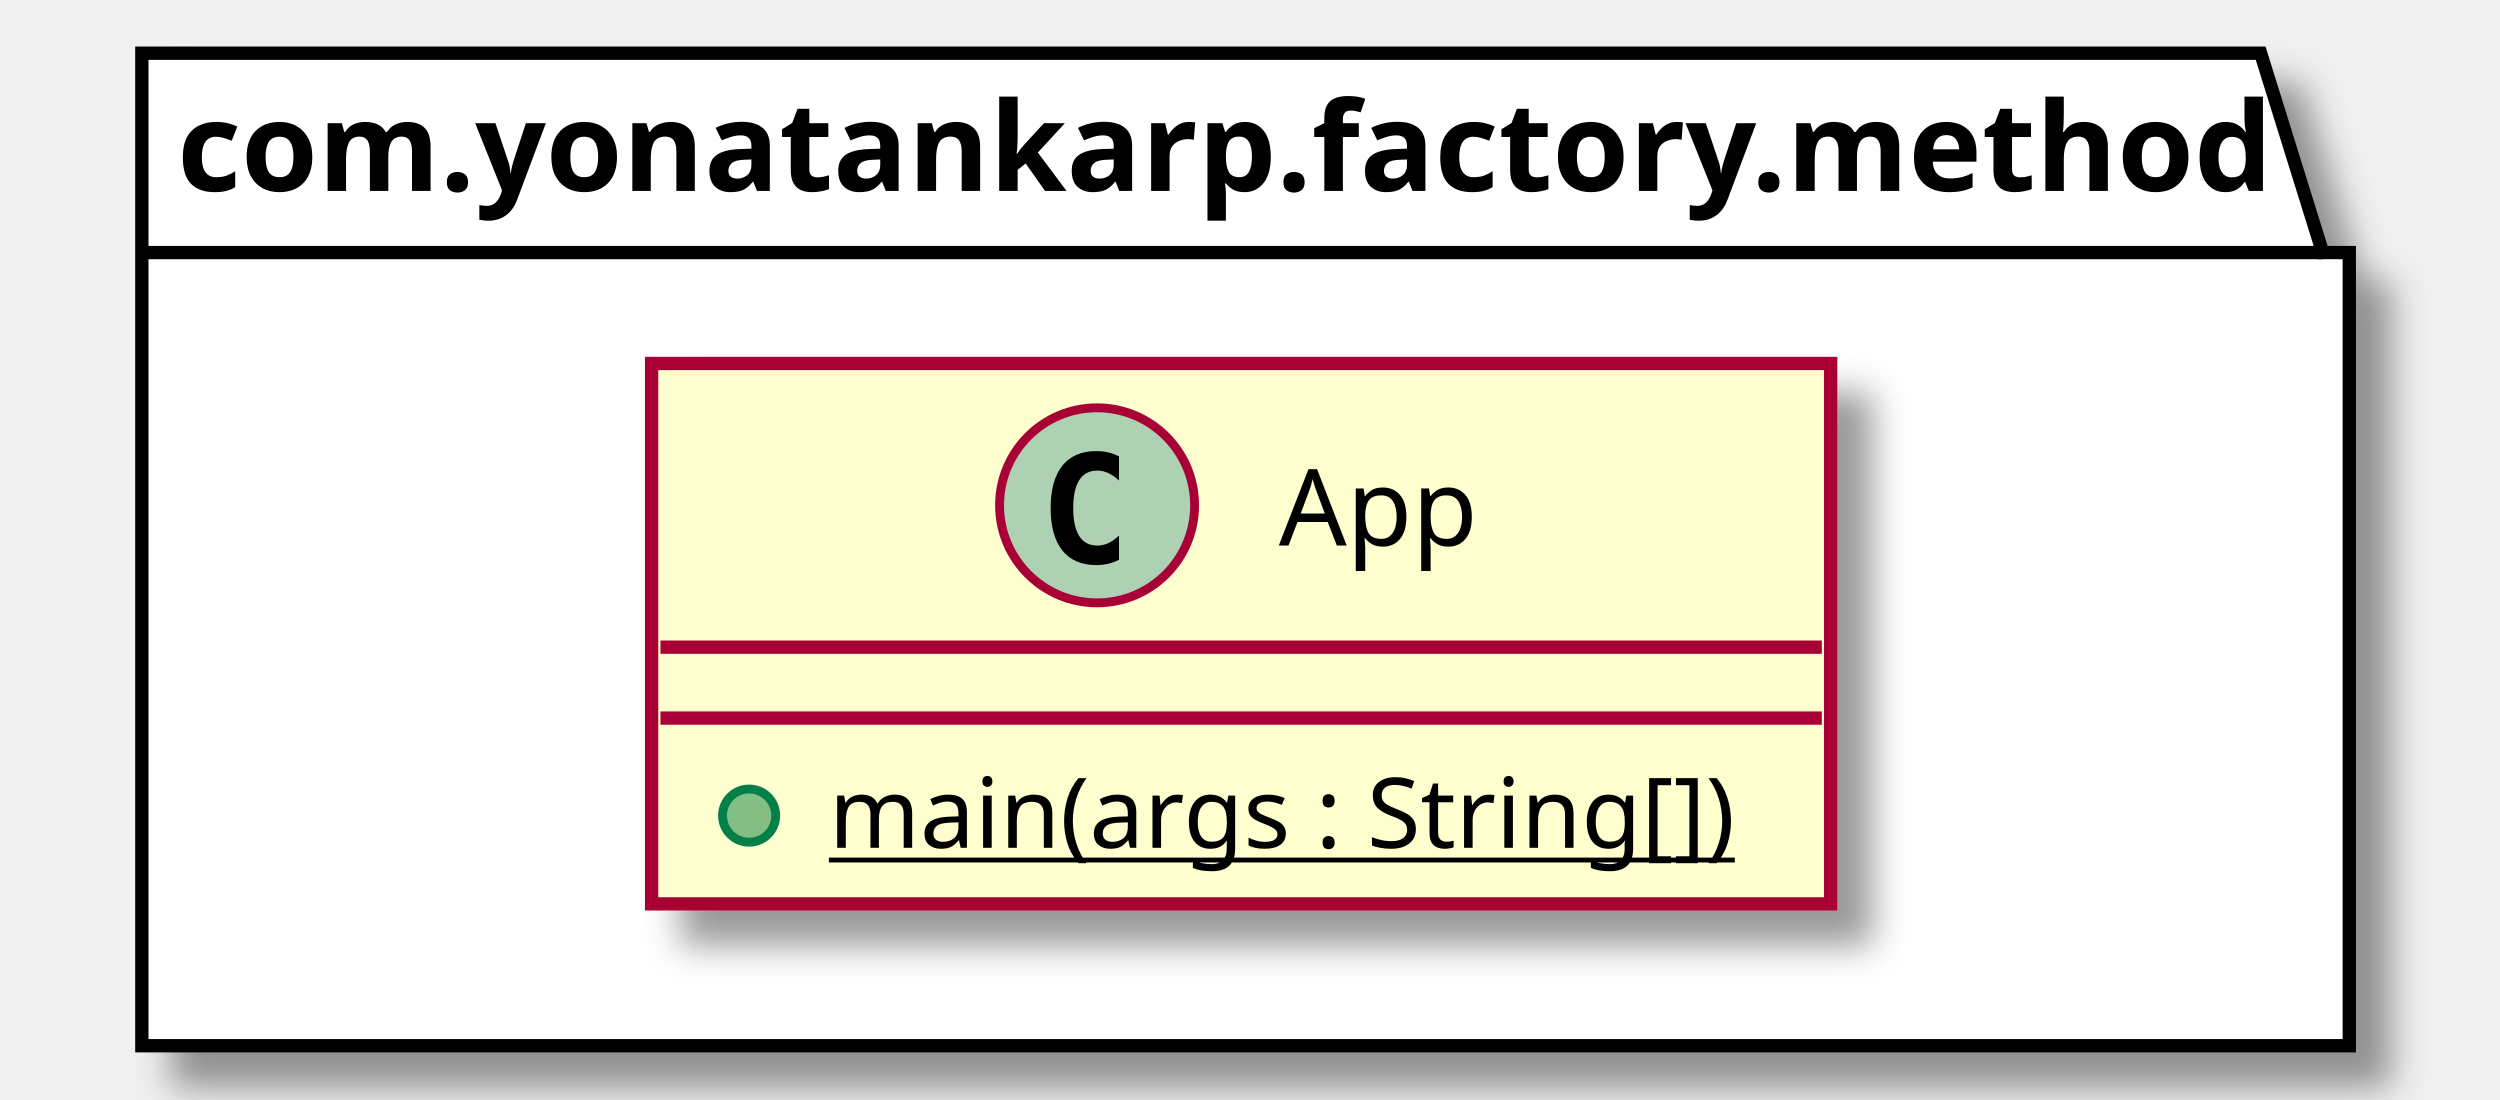
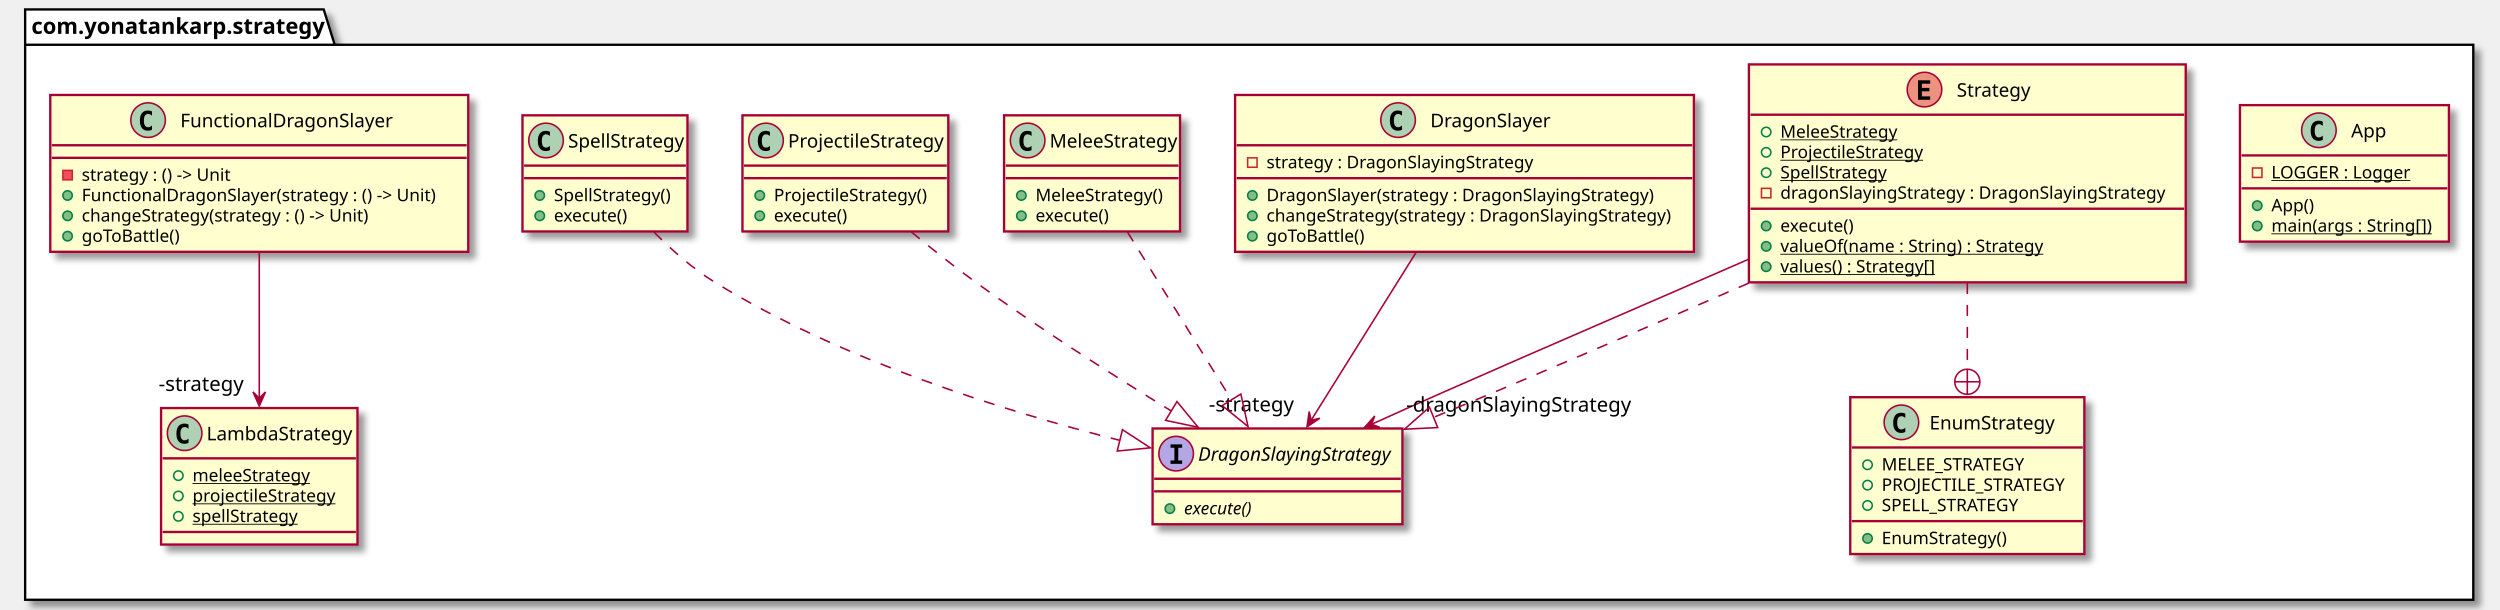
- <svg xmlns="http://www.w3.org/2000/svg" contentScriptType="application/ecmascript" contentStyleType="text/css" height="124px" preserveAspectRatio="none" style="width:282px;height:124px;background:#FFFFFF;" version="1.1" viewBox="0 0 282 124" width="282px" zoomAndPan="magnify">
+ <svg xmlns="http://www.w3.org/2000/svg" contentScriptType="application/ecmascript" contentStyleType="text/css" height="388px" preserveAspectRatio="none" style="width:1591px;height:388px;background:#FFFFFF;" version="1.1" viewBox="0 0 1591 388" width="1591px" zoomAndPan="magnify">
  <defs>
-     <filter height="300%" id="fyu1adzjax36d" width="300%" x="-1" y="-1">
+     <filter height="300%" id="f1r9e20m5saavm" width="300%" x="-1" y="-1">
      <feGaussianBlur result="blurOut" stdDeviation="2.0" />
      <feColorMatrix in="blurOut" result="blurOut2" type="matrix" values="0 0 0 0 0 0 0 0 0 0 0 0 0 0 0 0 0 0 .4 0" />
      <feOffset dx="4.0" dy="4.0" in="blurOut2" result="blurOut3" />
      <feBlend in="SourceGraphic" in2="blurOut3" mode="normal" />
    </filter>
  </defs>
  <g>
-     <polygon fill="#FFFFFF" filter="url(#fyu1adzjax36d)" points="16,6,255,6,262,28.488,265,28.488,265,117.96,16,117.96,16,6" style="stroke:#000000;stroke-width:1.5;" />
-     <line style="stroke:#000000;stroke-width:1.5;" x1="16" x2="262" y1="28.488" y2="28.488" />
-     <text fill="#000000" font-family="sans-serif" font-size="14" font-weight="bold" lengthAdjust="spacing" textLength="233" x="20" y="21.535">com.yonatankarp.factory.method</text>
-     <rect codeLine="2" fill="#FEFECE" filter="url(#fyu1adzjax36d)" height="60.955" id="App" style="stroke:#A80036;stroke-width:1.5;" width="133" x="73.5" y="41" />
-     <ellipse cx="123.75" cy="57" fill="#ADD1B2" rx="11" ry="11" style="stroke:#A80036;stroke-width:1.0;" />
-     <path d="M126.223,63.143 Q125.642,63.442 125.003,63.591 Q124.364,63.741 123.658,63.741 Q121.151,63.741 119.832,62.089 Q118.512,60.437 118.512,57.316 Q118.512,54.187 119.832,52.535 Q121.151,50.883 123.658,50.883 Q124.364,50.883 125.011,51.032 Q125.659,51.182 126.223,51.48 L126.223,54.203 Q125.592,53.622 124.999,53.352 Q124.405,53.083 123.774,53.083 Q122.43,53.083 121.745,54.149 Q121.06,55.216 121.06,57.316 Q121.06,59.408 121.745,60.474 Q122.43,61.541 123.774,61.541 Q124.405,61.541 124.999,61.271 Q125.592,61.002 126.223,60.42 Z " fill="#000000" />
-     <text fill="#000000" font-family="sans-serif" font-size="12" lengthAdjust="spacing" textLength="24" x="144.25" y="61.535">App</text>
-     <line style="stroke:#A80036;stroke-width:1.5;" x1="74.5" x2="205.5" y1="73" y2="73" />
-     <line style="stroke:#A80036;stroke-width:1.5;" x1="74.5" x2="205.5" y1="81" y2="81" />
-     <ellipse cx="84.5" cy="92" fill="#84BE84" rx="3" ry="3" style="stroke:#038048;stroke-width:1.0;" />
-     <text fill="#000000" font-family="sans-serif" font-size="11" lengthAdjust="spacing" text-decoration="underline" textLength="107" x="93.5" y="95.635">main(args : String[])</text>
+     <polygon fill="#FFFFFF" filter="url(#f1r9e20m5saavm)" points="16,6,206,6,213,28.488,1574,28.488,1574,381.69,16,381.69,16,6" style="stroke:#000000;stroke-width:1.5;" />
+     <line style="stroke:#000000;stroke-width:1.5;" x1="16" x2="213" y1="28.488" y2="28.488" />
+     <text fill="#000000" font-family="sans-serif" font-size="14" font-weight="bold" lengthAdjust="spacing" textLength="184" x="20" y="21.535">com.yonatankarp.strategy</text>
+     <rect codeLine="2" fill="#FEFECE" filter="url(#f1r9e20m5saavm)" height="86.865" id="App" style="stroke:#A80036;stroke-width:1.5;" width="133" x="1425.5" y="66.91" />
+     <ellipse cx="1475.75" cy="82.91" fill="#ADD1B2" rx="11" ry="11" style="stroke:#A80036;stroke-width:1.0;" />
+     <path d="M1478.223,89.053 Q1477.642,89.352 1477.003,89.501 Q1476.364,89.651 1475.658,89.651 Q1473.151,89.651 1471.832,87.999 Q1470.512,86.347 1470.512,83.226 Q1470.512,80.097 1471.832,78.445 Q1473.151,76.793 1475.658,76.793 Q1476.364,76.793 1477.011,76.942 Q1477.659,77.092 1478.223,77.391 L1478.223,80.113 Q1477.592,79.532 1476.999,79.262 Q1476.405,78.993 1475.774,78.993 Q1474.43,78.993 1473.745,80.059 Q1473.06,81.126 1473.06,83.226 Q1473.06,85.318 1473.745,86.384 Q1474.43,87.451 1475.774,87.451 Q1476.405,87.451 1476.999,87.181 Q1477.592,86.912 1478.223,86.33 Z " fill="#000000" />
+     <text fill="#000000" font-family="sans-serif" font-size="12" lengthAdjust="spacing" textLength="24" x="1496.25" y="87.445">App</text>
+     <line style="stroke:#A80036;stroke-width:1.5;" x1="1426.5" x2="1557.5" y1="98.91" y2="98.91" />
+     <rect fill="none" height="6" style="stroke:#C82930;stroke-width:1.0;" width="6" x="1433.5" y="106.91" />
+     <text fill="#000000" font-family="sans-serif" font-size="11" lengthAdjust="spacing" text-decoration="underline" textLength="91" x="1445.5" y="113.545">LOGGER : Logger</text>
+     <line style="stroke:#A80036;stroke-width:1.5;" x1="1426.5" x2="1557.5" y1="119.865" y2="119.865" />
+     <ellipse cx="1436.5" cy="130.865" fill="#84BE84" rx="3" ry="3" style="stroke:#038048;stroke-width:1.0;" />
+     <text fill="#000000" font-family="sans-serif" font-size="11" lengthAdjust="spacing" textLength="30" x="1445.5" y="134.5">App()</text>
+     <ellipse cx="1436.5" cy="143.82" fill="#84BE84" rx="3" ry="3" style="stroke:#038048;stroke-width:1.0;" />
+     <text fill="#000000" font-family="sans-serif" font-size="11" lengthAdjust="spacing" text-decoration="underline" textLength="107" x="1445.5" y="147.455">main(args : String[])</text>
+     <rect codeLine="7" fill="#FEFECE" filter="url(#f1r9e20m5saavm)" height="99.82" id="DragonSlayer" style="stroke:#A80036;stroke-width:1.5;" width="292" x="786" y="60.44" />
+     <ellipse cx="889.75" cy="76.44" fill="#ADD1B2" rx="11" ry="11" style="stroke:#A80036;stroke-width:1.0;" />
+     <path d="M892.223,82.583 Q891.642,82.882 891.003,83.031 Q890.364,83.181 889.658,83.181 Q887.151,83.181 885.832,81.529 Q884.512,79.877 884.512,76.756 Q884.512,73.626 885.832,71.975 Q887.151,70.323 889.658,70.323 Q890.364,70.323 891.011,70.472 Q891.659,70.622 892.223,70.921 L892.223,73.643 Q891.592,73.062 890.999,72.792 Q890.405,72.522 889.774,72.522 Q888.43,72.522 887.745,73.589 Q887.06,74.656 887.06,76.756 Q887.06,78.848 887.745,79.914 Q888.43,80.981 889.774,80.981 Q890.405,80.981 890.999,80.711 Q891.592,80.442 892.223,79.86 Z " fill="#000000" />
+     <text fill="#000000" font-family="sans-serif" font-size="12" lengthAdjust="spacing" textLength="76" x="910.25" y="80.975">DragonSlayer</text>
+     <line style="stroke:#A80036;stroke-width:1.5;" x1="787" x2="1077" y1="92.44" y2="92.44" />
+     <rect fill="none" height="6" style="stroke:#C82930;stroke-width:1.0;" width="6" x="794" y="100.44" />
+     <text fill="#000000" font-family="sans-serif" font-size="11" lengthAdjust="spacing" textLength="175" x="806" y="107.075">strategy : DragonSlayingStrategy</text>
+     <line style="stroke:#A80036;stroke-width:1.5;" x1="787" x2="1077" y1="113.395" y2="113.395" />
+     <ellipse cx="797" cy="124.395" fill="#84BE84" rx="3" ry="3" style="stroke:#038048;stroke-width:1.0;" />
+     <text fill="#000000" font-family="sans-serif" font-size="11" lengthAdjust="spacing" textLength="255" x="806" y="128.03">DragonSlayer(strategy : DragonSlayingStrategy)</text>
+     <ellipse cx="797" cy="137.35" fill="#84BE84" rx="3" ry="3" style="stroke:#038048;stroke-width:1.0;" />
+     <text fill="#000000" font-family="sans-serif" font-size="11" lengthAdjust="spacing" textLength="266" x="806" y="140.985">changeStrategy(strategy : DragonSlayingStrategy)</text>
+     <ellipse cx="797" cy="150.305" fill="#84BE84" rx="3" ry="3" style="stroke:#038048;stroke-width:1.0;" />
+     <text fill="#000000" font-family="sans-serif" font-size="11" lengthAdjust="spacing" textLength="65" x="806" y="153.94">goToBattle()</text>
+     <rect codeLine="13" fill="#FEFECE" filter="url(#f1r9e20m5saavm)" height="60.955" id="DragonSlayingStrategy" style="stroke:#A80036;stroke-width:1.5;" width="159" x="733.5" y="272.69" />
+     <ellipse cx="748.5" cy="288.69" fill="#B4A7E5" rx="11" ry="11" style="stroke:#A80036;stroke-width:1.0;" />
+     <path d="M744.928,284.955 L744.928,282.797 L752.307,282.797 L752.307,284.955 L749.842,284.955 L749.842,293.032 L752.307,293.032 L752.307,295.19 L744.928,295.19 L744.928,293.032 L747.393,293.032 L747.393,284.955 Z " fill="#000000" />
+     <text fill="#000000" font-family="sans-serif" font-size="12" font-style="italic" lengthAdjust="spacing" textLength="127" x="762.5" y="293.225">DragonSlayingStrategy</text>
+     <line style="stroke:#A80036;stroke-width:1.5;" x1="734.5" x2="891.5" y1="304.69" y2="304.69" />
+     <line style="stroke:#A80036;stroke-width:1.5;" x1="734.5" x2="891.5" y1="312.69" y2="312.69" />
+     <ellipse cx="744.5" cy="323.69" fill="#84BE84" rx="3" ry="3" style="stroke:#038048;stroke-width:1.0;" />
+     <text fill="#000000" font-family="sans-serif" font-size="11" font-style="italic" lengthAdjust="spacing" textLength="50" x="753.5" y="327.325">execute()</text>
+     <rect codeLine="16" fill="#FEFECE" filter="url(#f1r9e20m5saavm)" height="99.82" id="EnumStrategy" style="stroke:#A80036;stroke-width:1.5;" width="149" x="1177.5" y="252.78" />
+     <ellipse cx="1210.05" cy="268.78" fill="#ADD1B2" rx="11" ry="11" style="stroke:#A80036;stroke-width:1.0;" />
+     <path d="M1212.523,274.923 Q1211.942,275.222 1211.303,275.371 Q1210.664,275.521 1209.958,275.521 Q1207.451,275.521 1206.131,273.869 Q1204.812,272.217 1204.812,269.096 Q1204.812,265.966 1206.131,264.315 Q1207.451,262.663 1209.958,262.663 Q1210.664,262.663 1211.311,262.812 Q1211.959,262.962 1212.523,263.26 L1212.523,265.983 Q1211.892,265.402 1211.299,265.132 Q1210.705,264.863 1210.074,264.863 Q1208.73,264.863 1208.045,265.929 Q1207.36,266.996 1207.36,269.096 Q1207.36,271.188 1208.045,272.254 Q1208.73,273.321 1210.074,273.321 Q1210.705,273.321 1211.299,273.051 Q1211.892,272.781 1212.523,272.2 Z " fill="#000000" />
+     <text fill="#000000" font-family="sans-serif" font-size="12" lengthAdjust="spacing" textLength="78" x="1227.95" y="273.315">EnumStrategy</text>
+     <line style="stroke:#A80036;stroke-width:1.5;" x1="1178.5" x2="1325.5" y1="284.78" y2="284.78" />
+     <ellipse cx="1188.5" cy="295.78" rx="3" ry="3" style="stroke:#038048;stroke-width:1.0;fill:none;" />
+     <text fill="#000000" font-family="sans-serif" font-size="11" lengthAdjust="spacing" textLength="95" x="1197.5" y="299.415">MELEE_STRATEGY</text>
+     <ellipse cx="1188.5" cy="308.735" rx="3" ry="3" style="stroke:#038048;stroke-width:1.0;fill:none;" />
+     <text fill="#000000" font-family="sans-serif" font-size="11" lengthAdjust="spacing" textLength="123" x="1197.5" y="312.37">PROJECTILE_STRATEGY</text>
+     <ellipse cx="1188.5" cy="321.69" rx="3" ry="3" style="stroke:#038048;stroke-width:1.0;fill:none;" />
+     <text fill="#000000" font-family="sans-serif" font-size="11" lengthAdjust="spacing" textLength="92" x="1197.5" y="325.325">SPELL_STRATEGY</text>
+     <line style="stroke:#A80036;stroke-width:1.5;" x1="1178.5" x2="1325.5" y1="331.645" y2="331.645" />
+     <ellipse cx="1188.5" cy="342.645" fill="#84BE84" rx="3" ry="3" style="stroke:#038048;stroke-width:1.0;" />
+     <text fill="#000000" font-family="sans-serif" font-size="11" lengthAdjust="spacing" textLength="82" x="1197.5" y="346.28">EnumStrategy()</text>
+     <rect codeLine="22" fill="#FEFECE" filter="url(#f1r9e20m5saavm)" height="138.685" id="Strategy" style="stroke:#A80036;stroke-width:1.5;" width="278" x="1113" y="41" />
+     <ellipse cx="1224.75" cy="57" fill="#EB937F" rx="11" ry="11" style="stroke:#A80036;stroke-width:1.0;" />
+     <path d="M1228.364,63.5 L1220.645,63.5 L1220.645,51.107 L1228.364,51.107 L1228.364,53.265 L1223.093,53.265 L1223.093,55.938 L1227.866,55.938 L1227.866,58.096 L1223.093,58.096 L1223.093,61.342 L1228.364,61.342 Z " fill="#000000" />
+     <text fill="#000000" font-family="sans-serif" font-size="12" lengthAdjust="spacing" textLength="46" x="1245.25" y="61.535">Strategy</text>
+     <line style="stroke:#A80036;stroke-width:1.5;" x1="1114" x2="1390" y1="73" y2="73" />
+     <ellipse cx="1124" cy="84" rx="3" ry="3" style="stroke:#038048;stroke-width:1.0;fill:none;" />
+     <text fill="#000000" font-family="sans-serif" font-size="11" lengthAdjust="spacing" text-decoration="underline" textLength="74" x="1133" y="87.635">MeleeStrategy</text>
+     <ellipse cx="1124" cy="96.955" rx="3" ry="3" style="stroke:#038048;stroke-width:1.0;fill:none;" />
+     <text fill="#000000" font-family="sans-serif" font-size="11" lengthAdjust="spacing" text-decoration="underline" textLength="93" x="1133" y="100.59">ProjectileStrategy</text>
+     <ellipse cx="1124" cy="109.91" rx="3" ry="3" style="stroke:#038048;stroke-width:1.0;fill:none;" />
+     <text fill="#000000" font-family="sans-serif" font-size="11" lengthAdjust="spacing" text-decoration="underline" textLength="69" x="1133" y="113.545">SpellStrategy</text>
+     <rect fill="none" height="6" style="stroke:#C82930;stroke-width:1.0;" width="6" x="1121" y="119.865" />
+     <text fill="#000000" font-family="sans-serif" font-size="11" lengthAdjust="spacing" textLength="252" x="1133" y="126.5">dragonSlayingStrategy : DragonSlayingStrategy</text>
+     <line style="stroke:#A80036;stroke-width:1.5;" x1="1114" x2="1390" y1="132.82" y2="132.82" />
+     <ellipse cx="1124" cy="143.82" fill="#84BE84" rx="3" ry="3" style="stroke:#038048;stroke-width:1.0;" />
+     <text fill="#000000" font-family="sans-serif" font-size="11" lengthAdjust="spacing" textLength="50" x="1133" y="147.455">execute()</text>
+     <ellipse cx="1124" cy="156.775" fill="#84BE84" rx="3" ry="3" style="stroke:#038048;stroke-width:1.0;" />
+     <text fill="#000000" font-family="sans-serif" font-size="11" lengthAdjust="spacing" text-decoration="underline" textLength="172" x="1133" y="160.41">valueOf(name : String) : Strategy</text>
+     <ellipse cx="1124" cy="169.731" fill="#84BE84" rx="3" ry="3" style="stroke:#038048;stroke-width:1.0;" />
+     <text fill="#000000" font-family="sans-serif" font-size="11" lengthAdjust="spacing" text-decoration="underline" textLength="103" x="1133" y="173.365">values() : Strategy[]</text>
+     <rect codeLine="31" fill="#FEFECE" filter="url(#f1r9e20m5saavm)" height="73.91" id="MeleeStrategy" style="stroke:#A80036;stroke-width:1.5;" width="112" x="639" y="73.39" />
+     <ellipse cx="654" cy="89.39" fill="#ADD1B2" rx="11" ry="11" style="stroke:#A80036;stroke-width:1.0;" />
+     <path d="M656.473,95.533 Q655.892,95.832 655.253,95.981 Q654.614,96.131 653.908,96.131 Q651.401,96.131 650.082,94.479 Q648.762,92.827 648.762,89.706 Q648.762,86.576 650.082,84.925 Q651.401,83.273 653.908,83.273 Q654.614,83.273 655.261,83.422 Q655.909,83.572 656.473,83.871 L656.473,86.593 Q655.842,86.012 655.249,85.742 Q654.655,85.472 654.024,85.472 Q652.68,85.472 651.995,86.539 Q651.31,87.606 651.31,89.706 Q651.31,91.798 651.995,92.864 Q652.68,93.931 654.024,93.931 Q654.655,93.931 655.249,93.661 Q655.842,93.391 656.473,92.81 Z " fill="#000000" />
+     <text fill="#000000" font-family="sans-serif" font-size="12" lengthAdjust="spacing" textLength="80" x="668" y="93.925">MeleeStrategy</text>
+     <line style="stroke:#A80036;stroke-width:1.5;" x1="640" x2="750" y1="105.39" y2="105.39" />
+     <line style="stroke:#A80036;stroke-width:1.5;" x1="640" x2="750" y1="113.39" y2="113.39" />
+     <ellipse cx="650" cy="124.39" fill="#84BE84" rx="3" ry="3" style="stroke:#038048;stroke-width:1.0;" />
+     <text fill="#000000" font-family="sans-serif" font-size="11" lengthAdjust="spacing" textLength="82" x="659" y="128.025">MeleeStrategy()</text>
+     <ellipse cx="650" cy="137.345" fill="#84BE84" rx="3" ry="3" style="stroke:#038048;stroke-width:1.0;" />
+     <text fill="#000000" font-family="sans-serif" font-size="11" lengthAdjust="spacing" textLength="50" x="659" y="140.98">execute()</text>
+     <rect codeLine="35" fill="#FEFECE" filter="url(#f1r9e20m5saavm)" height="73.91" id="ProjectileStrategy" style="stroke:#A80036;stroke-width:1.5;" width="131" x="472.5" y="73.39" />
+     <ellipse cx="487.5" cy="89.39" fill="#ADD1B2" rx="11" ry="11" style="stroke:#A80036;stroke-width:1.0;" />
+     <path d="M489.973,95.533 Q489.392,95.832 488.753,95.981 Q488.114,96.131 487.408,96.131 Q484.901,96.131 483.582,94.479 Q482.262,92.827 482.262,89.706 Q482.262,86.576 483.582,84.925 Q484.901,83.273 487.408,83.273 Q488.114,83.273 488.761,83.422 Q489.409,83.572 489.973,83.871 L489.973,86.593 Q489.342,86.012 488.749,85.742 Q488.155,85.472 487.524,85.472 Q486.18,85.472 485.495,86.539 Q484.81,87.606 484.81,89.706 Q484.81,91.798 485.495,92.864 Q486.18,93.931 487.524,93.931 Q488.155,93.931 488.749,93.661 Q489.342,93.391 489.973,92.81 Z " fill="#000000" />
+     <text fill="#000000" font-family="sans-serif" font-size="12" lengthAdjust="spacing" textLength="99" x="501.5" y="93.925">ProjectileStrategy</text>
+     <line style="stroke:#A80036;stroke-width:1.5;" x1="473.5" x2="602.5" y1="105.39" y2="105.39" />
+     <line style="stroke:#A80036;stroke-width:1.5;" x1="473.5" x2="602.5" y1="113.39" y2="113.39" />
+     <ellipse cx="483.5" cy="124.39" fill="#84BE84" rx="3" ry="3" style="stroke:#038048;stroke-width:1.0;" />
+     <text fill="#000000" font-family="sans-serif" font-size="11" lengthAdjust="spacing" textLength="101" x="492.5" y="128.025">ProjectileStrategy()</text>
+     <ellipse cx="483.5" cy="137.345" fill="#84BE84" rx="3" ry="3" style="stroke:#038048;stroke-width:1.0;" />
+     <text fill="#000000" font-family="sans-serif" font-size="11" lengthAdjust="spacing" textLength="50" x="492.5" y="140.98">execute()</text>
+     <rect codeLine="39" fill="#FEFECE" filter="url(#f1r9e20m5saavm)" height="73.91" id="SpellStrategy" style="stroke:#A80036;stroke-width:1.5;" width="105" x="332.5" y="73.39" />
+     <ellipse cx="347.5" cy="89.39" fill="#ADD1B2" rx="11" ry="11" style="stroke:#A80036;stroke-width:1.0;" />
+     <path d="M349.973,95.533 Q349.392,95.832 348.753,95.981 Q348.114,96.131 347.408,96.131 Q344.901,96.131 343.582,94.479 Q342.262,92.827 342.262,89.706 Q342.262,86.576 343.582,84.925 Q344.901,83.273 347.408,83.273 Q348.114,83.273 348.761,83.422 Q349.409,83.572 349.973,83.871 L349.973,86.593 Q349.342,86.012 348.749,85.742 Q348.155,85.472 347.524,85.472 Q346.18,85.472 345.495,86.539 Q344.81,87.606 344.81,89.706 Q344.81,91.798 345.495,92.864 Q346.18,93.931 347.524,93.931 Q348.155,93.931 348.749,93.661 Q349.342,93.391 349.973,92.81 Z " fill="#000000" />
+     <text fill="#000000" font-family="sans-serif" font-size="12" lengthAdjust="spacing" textLength="73" x="361.5" y="93.925">SpellStrategy</text>
+     <line style="stroke:#A80036;stroke-width:1.5;" x1="333.5" x2="436.5" y1="105.39" y2="105.39" />
+     <line style="stroke:#A80036;stroke-width:1.5;" x1="333.5" x2="436.5" y1="113.39" y2="113.39" />
+     <ellipse cx="343.5" cy="124.39" fill="#84BE84" rx="3" ry="3" style="stroke:#038048;stroke-width:1.0;" />
+     <text fill="#000000" font-family="sans-serif" font-size="11" lengthAdjust="spacing" textLength="77" x="352.5" y="128.025">SpellStrategy()</text>
+     <ellipse cx="343.5" cy="137.345" fill="#84BE84" rx="3" ry="3" style="stroke:#038048;stroke-width:1.0;" />
+     <text fill="#000000" font-family="sans-serif" font-size="11" lengthAdjust="spacing" textLength="50" x="352.5" y="140.98">execute()</text>
+     <rect codeLine="43" fill="#FEFECE" filter="url(#f1r9e20m5saavm)" height="99.82" id="FunctionalDragonSlayer" style="stroke:#A80036;stroke-width:1.5;" width="266" x="32" y="60.44" />
+     <ellipse cx="94.25" cy="76.44" fill="#ADD1B2" rx="11" ry="11" style="stroke:#A80036;stroke-width:1.0;" />
+     <path d="M96.723,82.583 Q96.142,82.882 95.503,83.031 Q94.864,83.181 94.158,83.181 Q91.651,83.181 90.332,81.529 Q89.012,79.877 89.012,76.756 Q89.012,73.626 90.332,71.975 Q91.651,70.323 94.158,70.323 Q94.864,70.323 95.511,70.472 Q96.159,70.622 96.723,70.921 L96.723,73.643 Q96.092,73.062 95.499,72.792 Q94.905,72.522 94.274,72.522 Q92.93,72.522 92.245,73.589 Q91.56,74.656 91.56,76.756 Q91.56,78.848 92.245,79.914 Q92.93,80.981 94.274,80.981 Q94.905,80.981 95.499,80.711 Q96.092,80.442 96.723,79.86 Z " fill="#000000" />
+     <text fill="#000000" font-family="sans-serif" font-size="12" lengthAdjust="spacing" textLength="133" x="114.75" y="80.975">FunctionalDragonSlayer</text>
+     <line style="stroke:#A80036;stroke-width:1.5;" x1="33" x2="297" y1="92.44" y2="92.44" />
+     <line style="stroke:#A80036;stroke-width:1.5;" x1="33" x2="297" y1="100.44" y2="100.44" />
+     <rect fill="#F24D5C" height="6" style="stroke:#C82930;stroke-width:1.0;" width="6" x="40" y="108.44" />
+     <text fill="#000000" font-family="sans-serif" font-size="11" lengthAdjust="spacing" textLength="104" x="52" y="115.075">strategy : () -&gt; Unit</text>
+     <ellipse cx="43" cy="124.395" fill="#84BE84" rx="3" ry="3" style="stroke:#038048;stroke-width:1.0;" />
+     <text fill="#000000" font-family="sans-serif" font-size="11" lengthAdjust="spacing" textLength="240" x="52" y="128.03">FunctionalDragonSlayer(strategy : () -&gt; Unit)</text>
+     <ellipse cx="43" cy="137.35" fill="#84BE84" rx="3" ry="3" style="stroke:#038048;stroke-width:1.0;" />
+     <text fill="#000000" font-family="sans-serif" font-size="11" lengthAdjust="spacing" textLength="195" x="52" y="140.985">changeStrategy(strategy : () -&gt; Unit)</text>
+     <ellipse cx="43" cy="150.305" fill="#84BE84" rx="3" ry="3" style="stroke:#038048;stroke-width:1.0;" />
+     <text fill="#000000" font-family="sans-serif" font-size="11" lengthAdjust="spacing" textLength="65" x="52" y="153.94">goToBattle()</text>
+     <rect codeLine="49" fill="#FEFECE" filter="url(#f1r9e20m5saavm)" height="86.865" id="LambdaStrategy" style="stroke:#A80036;stroke-width:1.5;" width="125" x="102.5" y="259.69" />
+     <ellipse cx="117.5" cy="275.69" fill="#ADD1B2" rx="11" ry="11" style="stroke:#A80036;stroke-width:1.0;" />
+     <path d="M119.973,281.833 Q119.392,282.132 118.753,282.281 Q118.114,282.431 117.408,282.431 Q114.901,282.431 113.582,280.779 Q112.262,279.127 112.262,276.006 Q112.262,272.877 113.582,271.225 Q114.901,269.573 117.408,269.573 Q118.114,269.573 118.761,269.722 Q119.409,269.872 119.973,270.171 L119.973,272.893 Q119.342,272.312 118.749,272.042 Q118.155,271.772 117.524,271.772 Q116.18,271.772 115.495,272.839 Q114.81,273.906 114.81,276.006 Q114.81,278.098 115.495,279.164 Q116.18,280.231 117.524,280.231 Q118.155,280.231 118.749,279.961 Q119.342,279.692 119.973,279.11 Z " fill="#000000" />
+     <text fill="#000000" font-family="sans-serif" font-size="12" lengthAdjust="spacing" textLength="93" x="131.5" y="280.225">LambdaStrategy</text>
+     <line style="stroke:#A80036;stroke-width:1.5;" x1="103.5" x2="226.5" y1="291.69" y2="291.69" />
+     <ellipse cx="113.5" cy="302.69" rx="3" ry="3" style="stroke:#038048;stroke-width:1.0;fill:none;" />
+     <text fill="#000000" font-family="sans-serif" font-size="11" lengthAdjust="spacing" text-decoration="underline" textLength="75" x="122.5" y="306.325">meleeStrategy</text>
+     <ellipse cx="113.5" cy="315.645" rx="3" ry="3" style="stroke:#038048;stroke-width:1.0;fill:none;" />
+     <text fill="#000000" font-family="sans-serif" font-size="11" lengthAdjust="spacing" text-decoration="underline" textLength="94" x="122.5" y="319.28">projectileStrategy</text>
+     <ellipse cx="113.5" cy="328.6" rx="3" ry="3" style="stroke:#038048;stroke-width:1.0;fill:none;" />
+     <text fill="#000000" font-family="sans-serif" font-size="11" lengthAdjust="spacing" text-decoration="underline" textLength="69" x="122.5" y="332.235">spellStrategy</text>
+     <line style="stroke:#A80036;stroke-width:1.5;" x1="103.5" x2="226.5" y1="338.555" y2="338.555" />
+     <path codeLine="55" d="M1252,180.07 C1252,198.32 1252,217.98 1252,236.06 " fill="none" id="Strategy-to-EnumStrategy" style="stroke:#A80036;stroke-width:1.0;stroke-dasharray:7.0,7.0;" />
+     <ellipse cx="1252" cy="242.96" fill="#FFFFFF" rx="8" ry="8" style="stroke:#A80036;stroke-width:1.0;" />
+     <line style="stroke:#A80036;stroke-width:1.0;" x1="1252" x2="1252" y1="234.96" y2="250.96" />
+     <line style="stroke:#A80036;stroke-width:1.0;" x1="1260" x2="1244" y1="242.96" y2="242.96" />
+     <path codeLine="56" d="M1112.89,164.95 C1101.4,169.94 1089.98,174.92 1079,179.69 C1007.98,210.55 926.81,245.51 872.74,270.07 " fill="none" id="Strategy-to-DragonSlayingStrategy" style="stroke:#A80036;stroke-width:1.0;" />
+     <polygon fill="#A80036" points="868.32,272.09,878.168,272.007,872.872,270.021,874.858,264.724,868.32,272.09" style="stroke:#A80036;stroke-width:1.0;" />
+     <text fill="#000000" font-family="sans-serif" font-size="13" lengthAdjust="spacing" textLength="148" x="894.927" y="262.009">-dragonSlayingStrategy</text>
+     <path codeLine="58" d="M1112.9,180.17 C1046.24,209.14 970.8,241.63 912.05,265.73 " fill="none" id="Strategy-to-DragonSlayingStrategy-1" style="stroke:#A80036;stroke-width:1.0;stroke-dasharray:7.0,7.0;" />
+     <polygon fill="none" points="914.97,272.1,893.81,273.15,909.7,259.13,914.97,272.1" style="stroke:#A80036;stroke-width:1.0;" />
+     <path codeLine="57" d="M901.35,160.37 C880.35,193.96 853.01,237.69 834.35,267.55 " fill="none" id="DragonSlayer-to-DragonSlayingStrategy" style="stroke:#A80036;stroke-width:1.0;" />
+     <polygon fill="#A80036" points="831.77,271.67,839.937,266.165,834.424,267.432,833.157,261.919,831.77,271.67" style="stroke:#A80036;stroke-width:1.0;" />
+     <text fill="#000000" font-family="sans-serif" font-size="13" lengthAdjust="spacing" textLength="59" x="769.291" y="261.844">-strategy</text>
+     <path codeLine="59" d="M717.47,147.6 C736.31,177.98 763.34,221.58 783.84,254.65 " fill="none" id="MeleeStrategy-to-DragonSlayingStrategy" style="stroke:#A80036;stroke-width:1.0;stroke-dasharray:7.0,7.0;" />
+     <polygon fill="none" points="789.66,250.76,794.25,271.44,777.76,258.13,789.66,250.76" style="stroke:#A80036;stroke-width:1.0;" />
+     <path codeLine="60" d="M579.86,147.49 C592.79,158.2 607.25,169.72 621,179.69 C661.11,208.78 708.03,238.66 745.44,261.57 " fill="none" id="ProjectileStrategy-to-DragonSlayingStrategy" style="stroke:#A80036;stroke-width:1.0;stroke-dasharray:7.0,7.0;" />
+     <polygon fill="none" points="749.02,255.56,762.48,271.92,741.76,267.52,749.02,255.56" style="stroke:#A80036;stroke-width:1.0;" />
+     <path codeLine="61" d="M416.22,147.71 C427.51,159.17 440.96,171.07 455,179.69 C535.24,228.99 637.95,261.34 712.76,280.26 " fill="none" id="SpellStrategy-to-DragonSlayingStrategy" style="stroke:#A80036;stroke-width:1.0;stroke-dasharray:7.0,7.0;" />
+     <polygon fill="none" points="714.33,273.44,732.09,285,711,287.04,714.33,273.44" style="stroke:#A80036;stroke-width:1.0;" />
+     <path codeLine="62" d="M165,160.37 C165,189.04 165,225.09 165,253.6 " fill="none" id="FunctionalDragonSlayer-to-LambdaStrategy" style="stroke:#A80036;stroke-width:1.0;" />
+     <polygon fill="#A80036" points="165,258.42,169,249.42,165,253.42,161,249.42,165,258.42" style="stroke:#A80036;stroke-width:1.0;" />
+     <text fill="#000000" font-family="sans-serif" font-size="13" lengthAdjust="spacing" textLength="59" x="100.93" y="248.812">-strategy</text>
  </g>
</svg>
